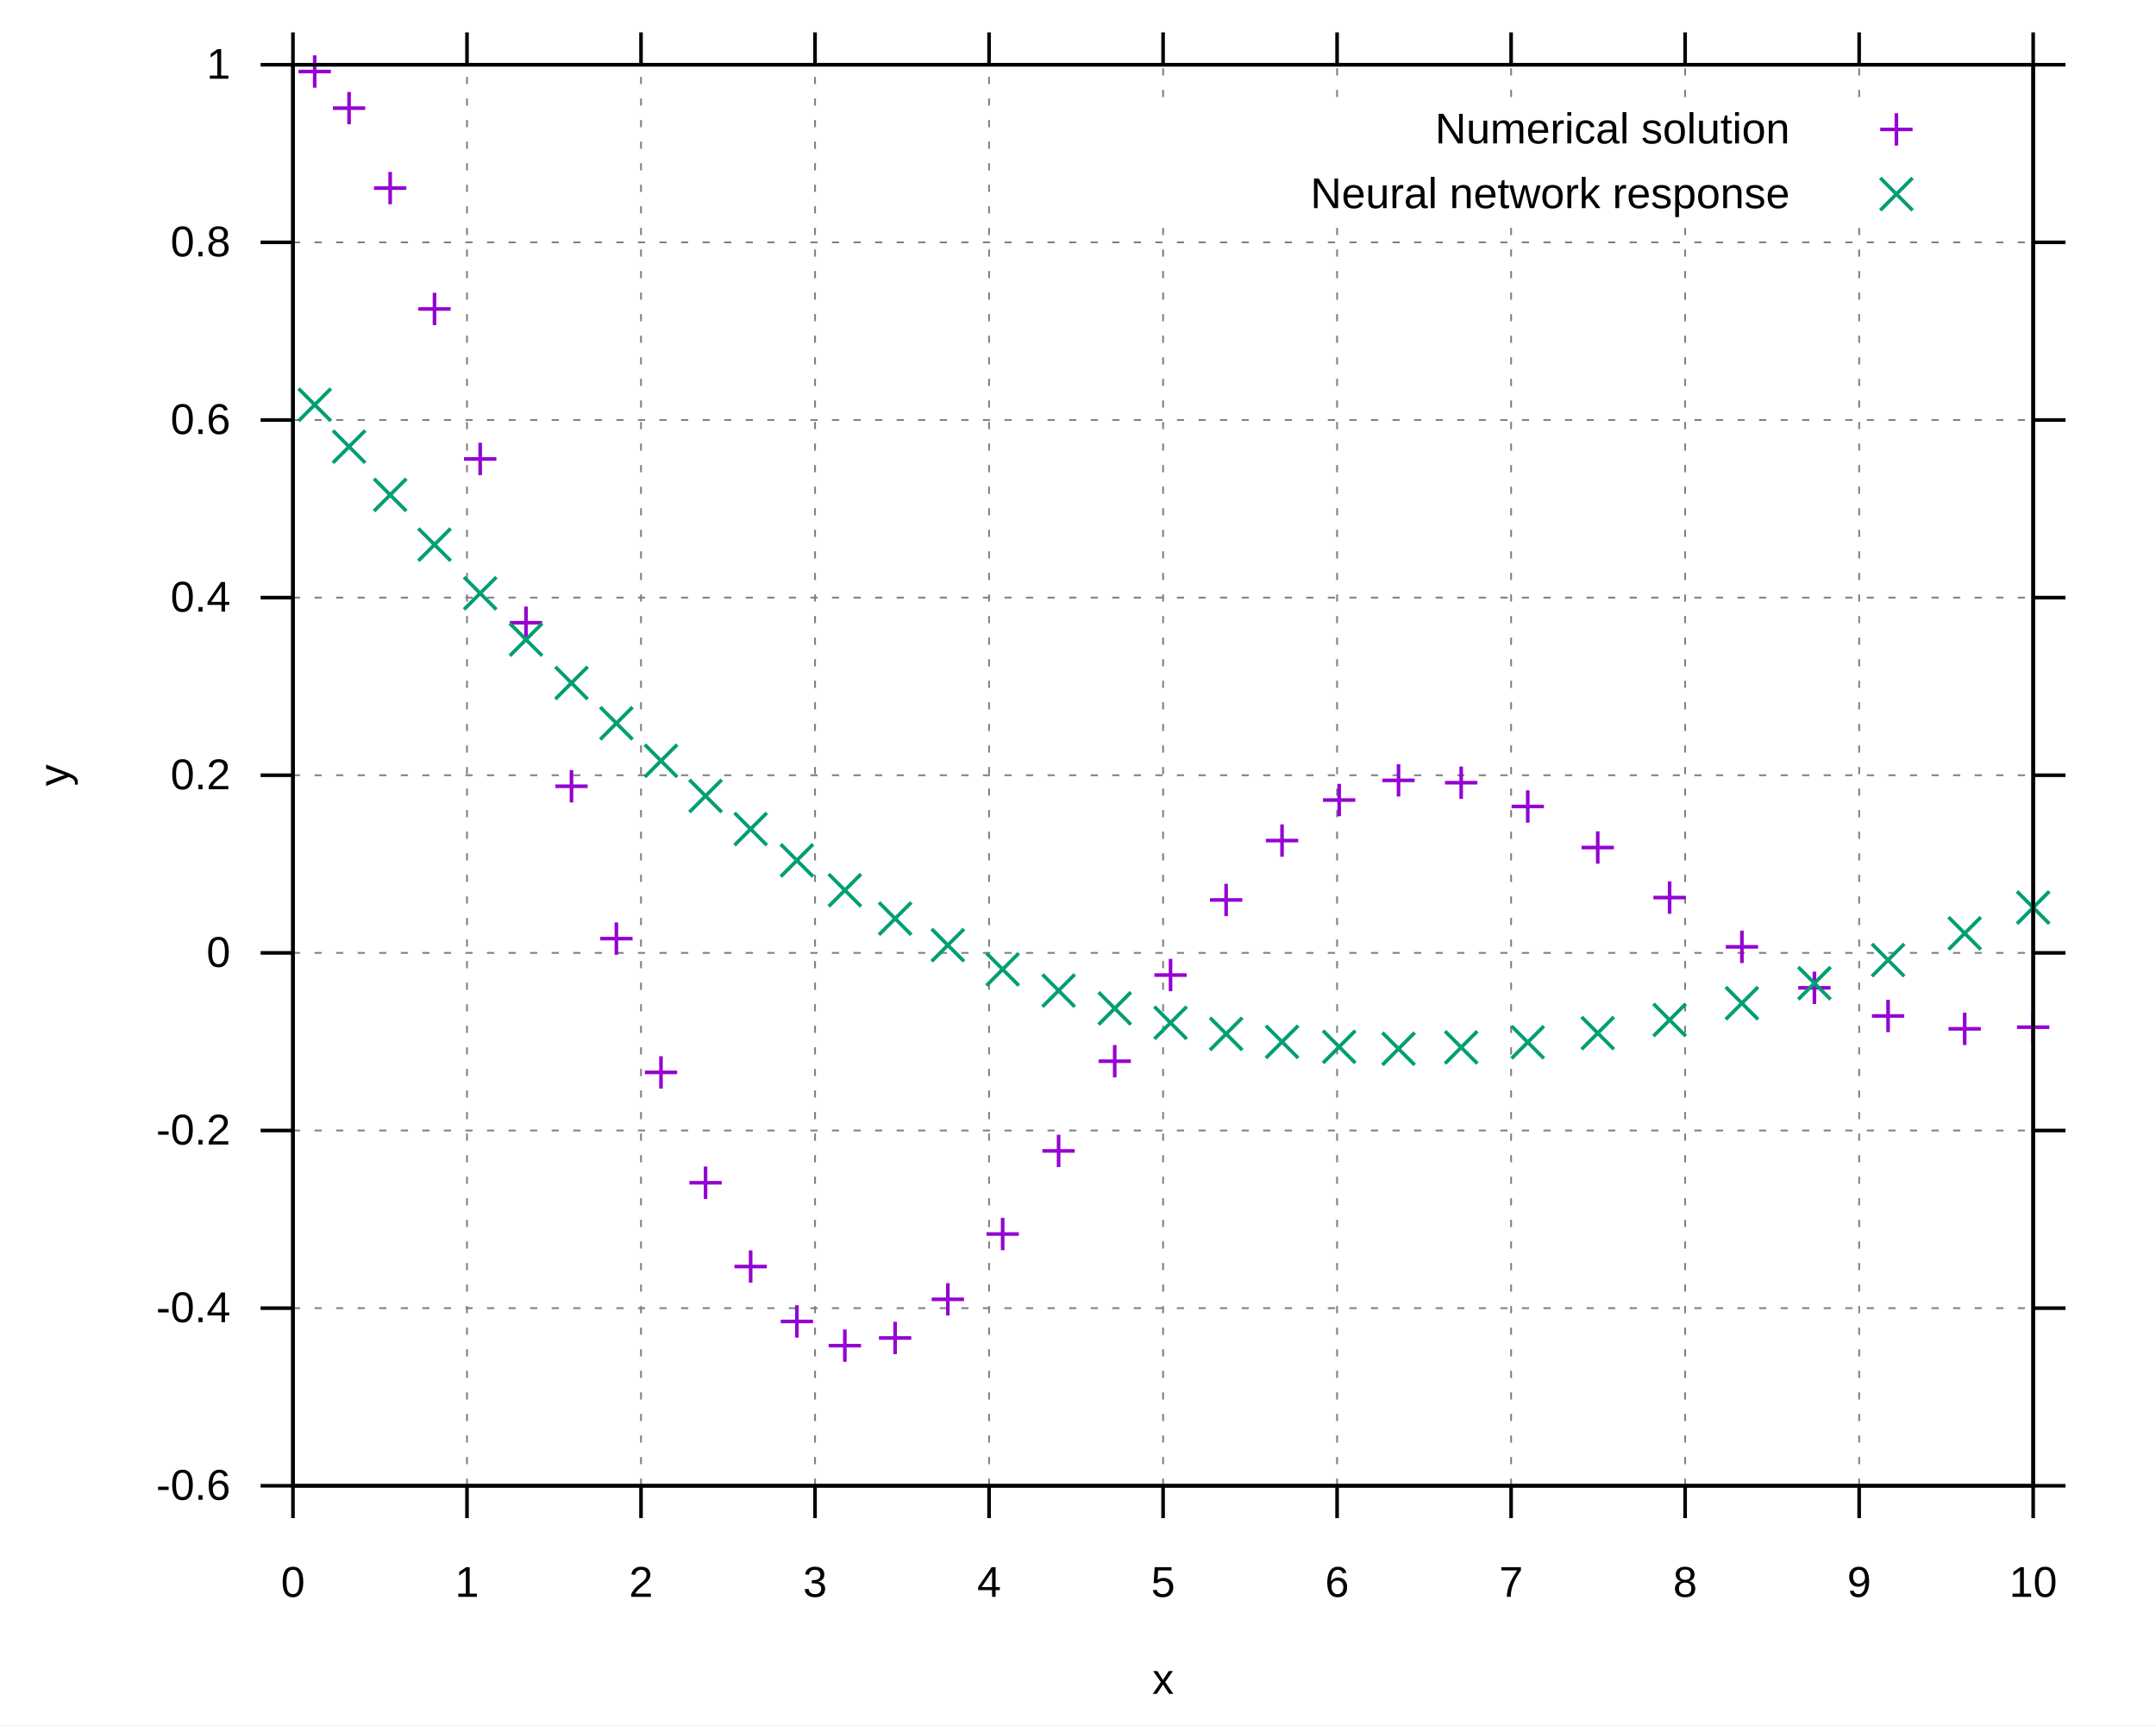
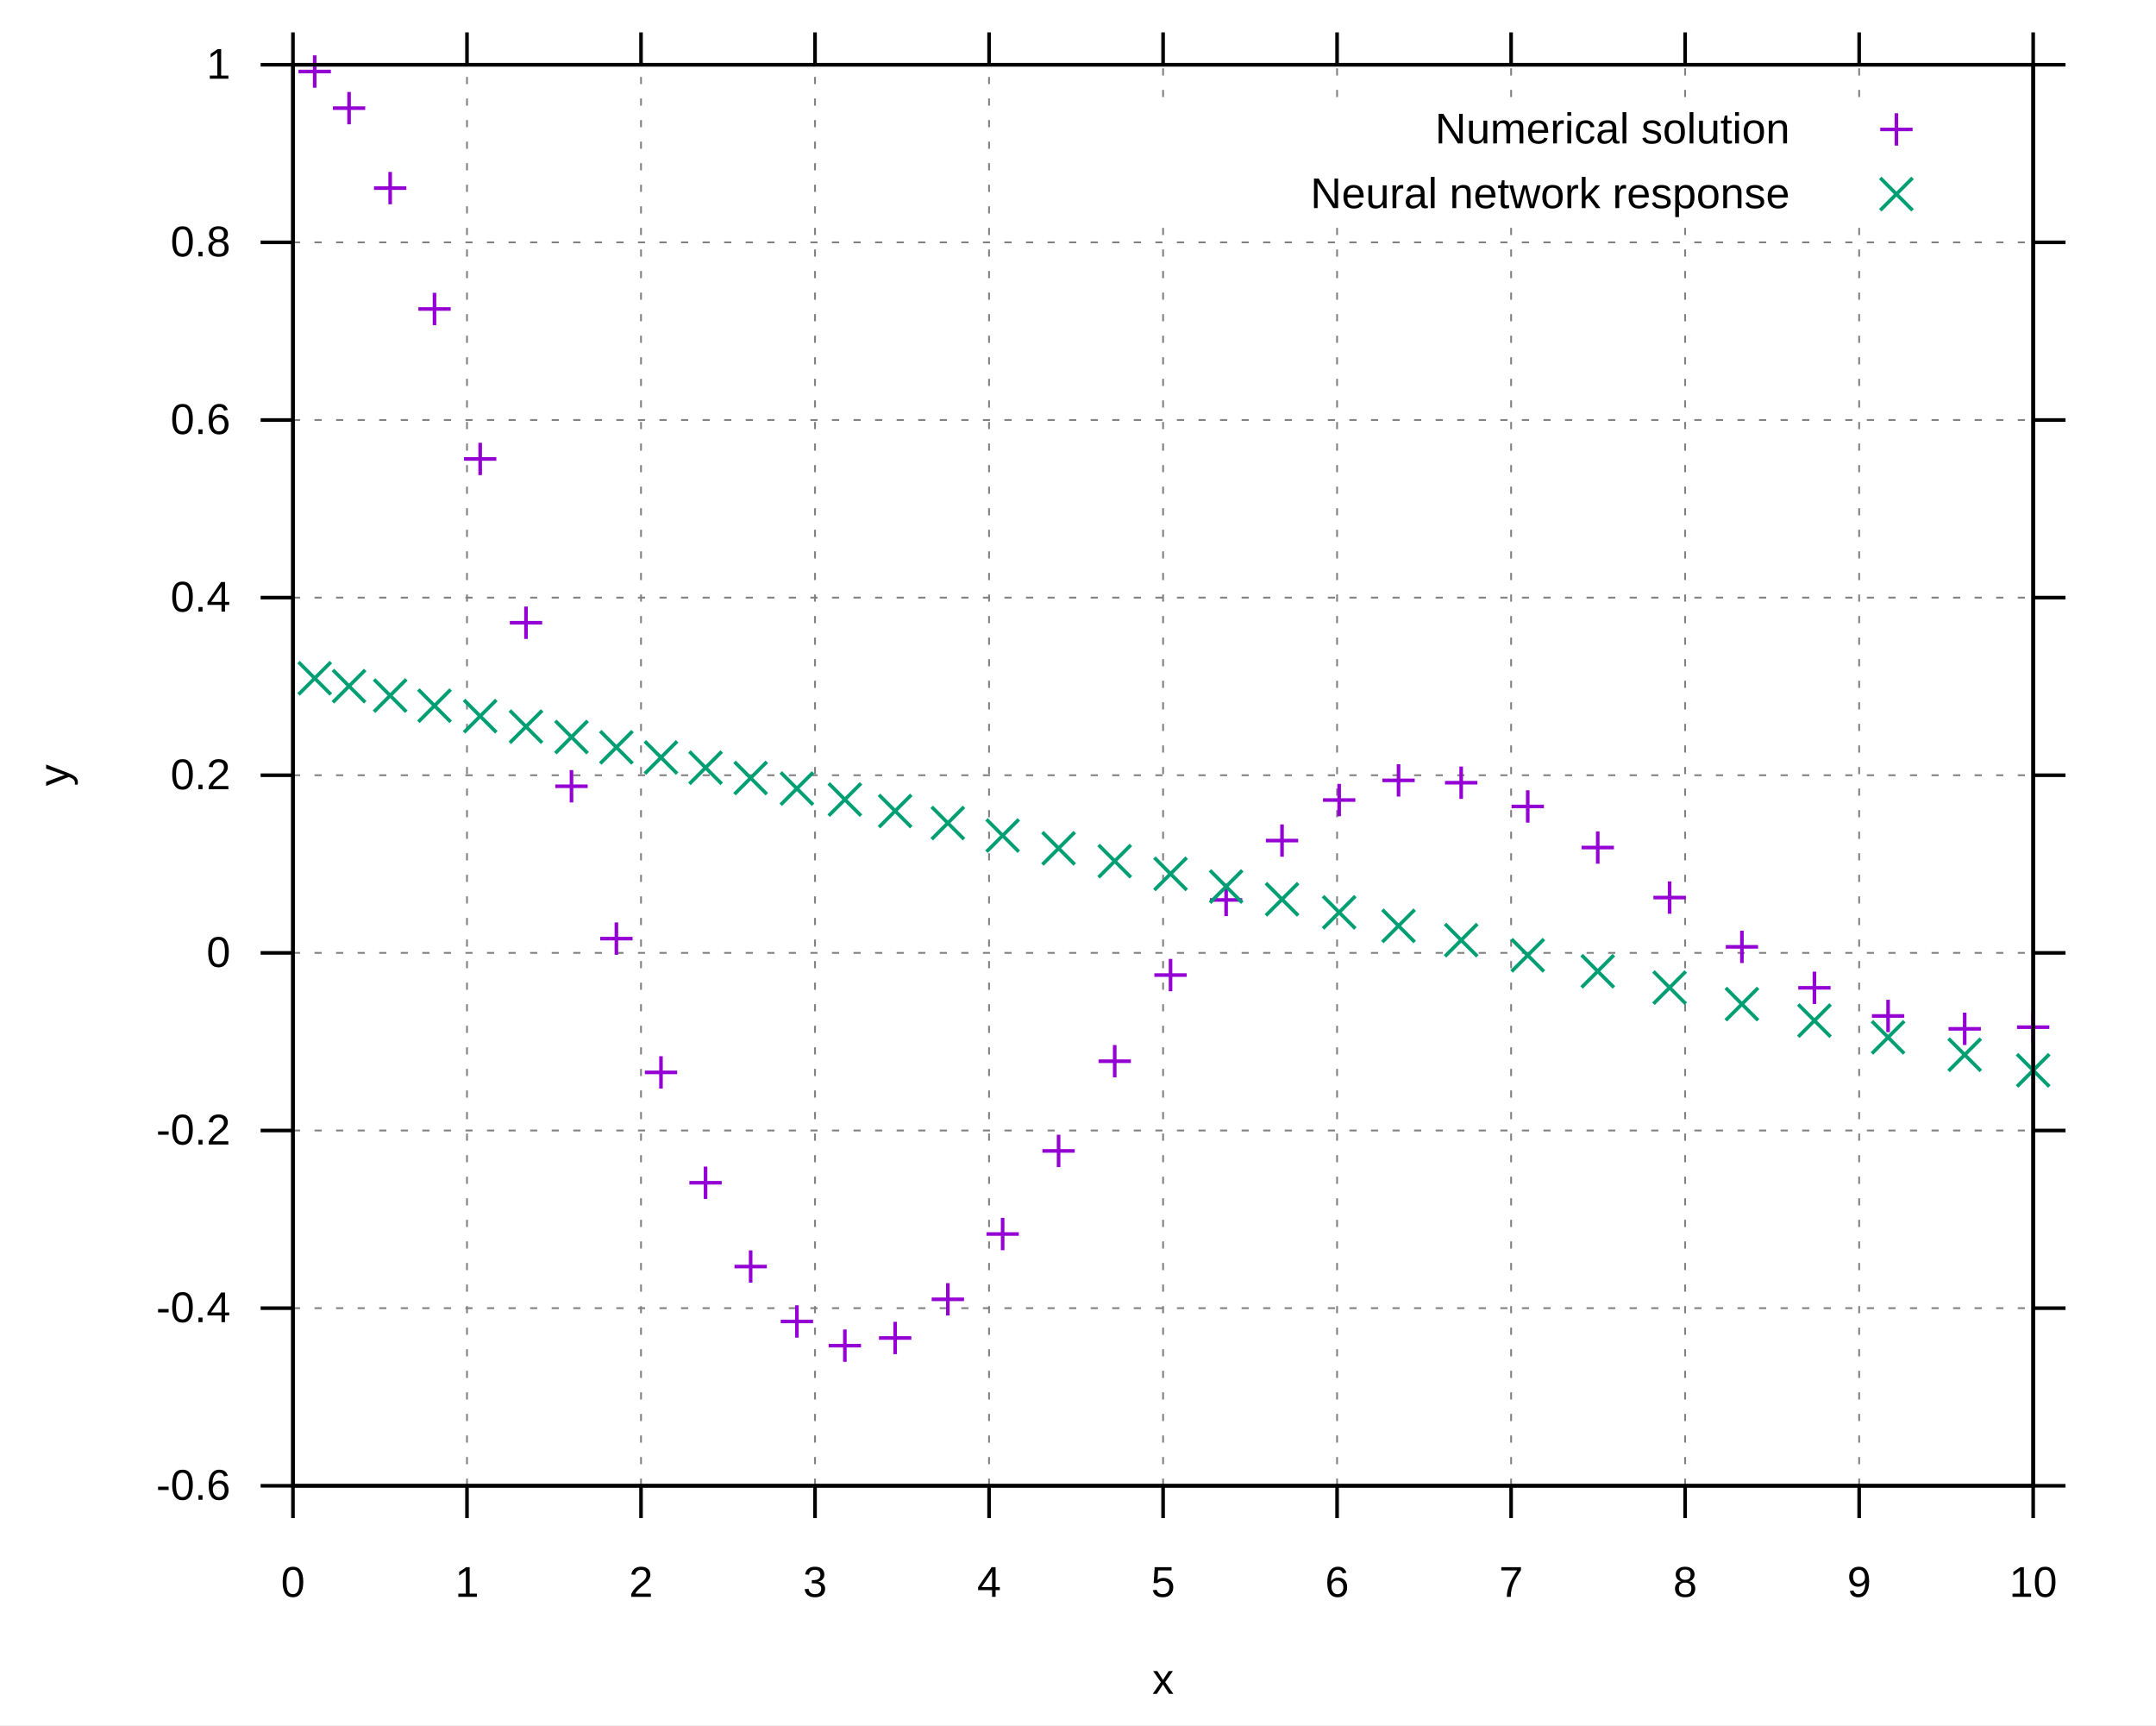
<svg xmlns="http://www.w3.org/2000/svg" xmlns:xlink="http://www.w3.org/1999/xlink" width="600" height="480" viewBox="0 0 600 480">
  <g id="gnuplot_canvas">
    <rect x="0" y="0" width="600" height="480" fill="#ffffff" />
    <defs>
      <circle id="gpDot" r="0.5" stroke-width="0.5" stroke="currentColor" />
      <path id="gpPt0" stroke-width="0.222" stroke="currentColor" d="M-1,0 h2 M0,-1 v2" />
      <path id="gpPt1" stroke-width="0.222" stroke="currentColor" d="M-1,-1 L1,1 M1,-1 L-1,1" />
      <path id="gpPt2" stroke-width="0.222" stroke="currentColor" d="M-1,0 L1,0 M0,-1 L0,1 M-1,-1 L1,1 M-1,1 L1,-1" />
      <rect id="gpPt3" stroke-width="0.222" stroke="currentColor" x="-1" y="-1" width="2" height="2" />
      <rect id="gpPt4" stroke-width="0.222" stroke="currentColor" fill="currentColor" x="-1" y="-1" width="2" height="2" />
      <circle id="gpPt5" stroke-width="0.222" stroke="currentColor" cx="0" cy="0" r="1" />
      <use xlink:href="#gpPt5" id="gpPt6" fill="currentColor" stroke="none" />
      <path id="gpPt7" stroke-width="0.222" stroke="currentColor" d="M0,-1.33 L-1.33,0.67 L1.33,0.67 z" />
      <use xlink:href="#gpPt7" id="gpPt8" fill="currentColor" stroke="none" />
      <use xlink:href="#gpPt7" id="gpPt9" stroke="currentColor" transform="rotate(180)" />
      <use xlink:href="#gpPt9" id="gpPt10" fill="currentColor" stroke="none" />
      <use xlink:href="#gpPt3" id="gpPt11" stroke="currentColor" transform="rotate(45)" />
      <use xlink:href="#gpPt11" id="gpPt12" fill="currentColor" stroke="none" />
      <path id="gpPt13" stroke-width="0.222" stroke="currentColor" d="M0,1.330 L1.265,0.411 L0.782,-1.067 L-0.782,-1.076 L-1.265,0.411 z" />
      <use xlink:href="#gpPt13" id="gpPt14" fill="currentColor" stroke="none" />
      <filter id="textbox" filterUnits="objectBoundingBox" x="0" y="0" height="1" width="1">
        <feFlood flood-color="#FFFFFF" flood-opacity="1" result="bgnd" />
        <feComposite in="SourceGraphic" in2="bgnd" operator="atop" />
      </filter>
      <filter id="greybox" filterUnits="objectBoundingBox" x="0" y="0" height="1" width="1">
        <feFlood flood-color="lightgrey" flood-opacity="1" result="grey" />
        <feComposite in="SourceGraphic" in2="grey" operator="atop" />
      </filter>
    </defs>
    <g fill="none" color="#FFFFFF" stroke="currentColor" stroke-width="1.00" stroke-linecap="butt" stroke-linejoin="miter">
</g>
    <g fill="none" color="black" stroke="currentColor" stroke-width="1.00" stroke-linecap="butt" stroke-linejoin="miter">
</g>
    <g fill="none" color="black" stroke="black" stroke-width="0.50" stroke-linecap="butt" stroke-linejoin="miter">
</g>
    <g fill="none" color="gray" stroke="currentColor" stroke-width="0.50" stroke-linecap="butt" stroke-linejoin="miter">
      <path stroke="gray" stroke-dasharray="2,4" class="gridline" d="M81.53,413.40 L565.82,413.40  " />
    </g>
    <g fill="none" color="gray" stroke="gray" stroke-width="1.00" stroke-linecap="butt" stroke-linejoin="miter">
</g>
    <g fill="none" color="black" stroke="currentColor" stroke-width="1.00" stroke-linecap="butt" stroke-linejoin="miter">
      <path stroke="black" d="M81.53,413.40 L72.53,413.40 M565.82,413.40 L574.82,413.40  " />
      <g transform="translate(64.14,417.30)" stroke="none" fill="black" font-family="Arial" font-size="12.00" text-anchor="end">
        <text>
          <tspan font-family="Arial">-0.6</tspan>
        </text>
      </g>
    </g>
    <g fill="none" color="black" stroke="currentColor" stroke-width="1.00" stroke-linecap="butt" stroke-linejoin="miter">
</g>
    <g fill="none" color="black" stroke="black" stroke-width="0.50" stroke-linecap="butt" stroke-linejoin="miter">
</g>
    <g fill="none" color="gray" stroke="currentColor" stroke-width="0.50" stroke-linecap="butt" stroke-linejoin="miter">
      <path stroke="gray" stroke-dasharray="2,4" class="gridline" d="M81.53,363.98 L565.82,363.98  " />
    </g>
    <g fill="none" color="gray" stroke="gray" stroke-width="1.00" stroke-linecap="butt" stroke-linejoin="miter">
</g>
    <g fill="none" color="black" stroke="currentColor" stroke-width="1.00" stroke-linecap="butt" stroke-linejoin="miter">
      <path stroke="black" d="M81.53,363.98 L72.53,363.98 M565.82,363.98 L574.82,363.98  " />
      <g transform="translate(64.14,367.88)" stroke="none" fill="black" font-family="Arial" font-size="12.00" text-anchor="end">
        <text>
          <tspan font-family="Arial">-0.4</tspan>
        </text>
      </g>
    </g>
    <g fill="none" color="black" stroke="currentColor" stroke-width="1.00" stroke-linecap="butt" stroke-linejoin="miter">
</g>
    <g fill="none" color="black" stroke="black" stroke-width="0.50" stroke-linecap="butt" stroke-linejoin="miter">
</g>
    <g fill="none" color="gray" stroke="currentColor" stroke-width="0.50" stroke-linecap="butt" stroke-linejoin="miter">
      <path stroke="gray" stroke-dasharray="2,4" class="gridline" d="M81.53,314.55 L565.82,314.55  " />
    </g>
    <g fill="none" color="gray" stroke="gray" stroke-width="1.00" stroke-linecap="butt" stroke-linejoin="miter">
</g>
    <g fill="none" color="black" stroke="currentColor" stroke-width="1.00" stroke-linecap="butt" stroke-linejoin="miter">
      <path stroke="black" d="M81.53,314.55 L72.53,314.55 M565.82,314.55 L574.82,314.55  " />
      <g transform="translate(64.14,318.45)" stroke="none" fill="black" font-family="Arial" font-size="12.00" text-anchor="end">
        <text>
          <tspan font-family="Arial">-0.2</tspan>
        </text>
      </g>
    </g>
    <g fill="none" color="black" stroke="currentColor" stroke-width="1.00" stroke-linecap="butt" stroke-linejoin="miter">
</g>
    <g fill="none" color="black" stroke="black" stroke-width="0.50" stroke-linecap="butt" stroke-linejoin="miter">
</g>
    <g fill="none" color="gray" stroke="currentColor" stroke-width="0.50" stroke-linecap="butt" stroke-linejoin="miter">
      <path stroke="gray" stroke-dasharray="2,4" class="gridline" d="M81.53,265.13 L565.82,265.13  " />
    </g>
    <g fill="none" color="gray" stroke="gray" stroke-width="1.00" stroke-linecap="butt" stroke-linejoin="miter">
</g>
    <g fill="none" color="black" stroke="currentColor" stroke-width="1.00" stroke-linecap="butt" stroke-linejoin="miter">
      <path stroke="black" d="M81.53,265.13 L72.53,265.13 M565.82,265.13 L574.82,265.13  " />
      <g transform="translate(64.14,269.03)" stroke="none" fill="black" font-family="Arial" font-size="12.00" text-anchor="end">
        <text>
          <tspan font-family="Arial"> 0</tspan>
        </text>
      </g>
    </g>
    <g fill="none" color="black" stroke="currentColor" stroke-width="1.00" stroke-linecap="butt" stroke-linejoin="miter">
</g>
    <g fill="none" color="black" stroke="black" stroke-width="0.50" stroke-linecap="butt" stroke-linejoin="miter">
</g>
    <g fill="none" color="gray" stroke="currentColor" stroke-width="0.50" stroke-linecap="butt" stroke-linejoin="miter">
      <path stroke="gray" stroke-dasharray="2,4" class="gridline" d="M81.53,215.70 L565.82,215.70  " />
    </g>
    <g fill="none" color="gray" stroke="gray" stroke-width="1.00" stroke-linecap="butt" stroke-linejoin="miter">
</g>
    <g fill="none" color="black" stroke="currentColor" stroke-width="1.00" stroke-linecap="butt" stroke-linejoin="miter">
      <path stroke="black" d="M81.53,215.70 L72.53,215.70 M565.82,215.70 L574.82,215.70  " />
      <g transform="translate(64.14,219.60)" stroke="none" fill="black" font-family="Arial" font-size="12.00" text-anchor="end">
        <text>
          <tspan font-family="Arial"> 0.2</tspan>
        </text>
      </g>
    </g>
    <g fill="none" color="black" stroke="currentColor" stroke-width="1.00" stroke-linecap="butt" stroke-linejoin="miter">
</g>
    <g fill="none" color="black" stroke="black" stroke-width="0.50" stroke-linecap="butt" stroke-linejoin="miter">
</g>
    <g fill="none" color="gray" stroke="currentColor" stroke-width="0.50" stroke-linecap="butt" stroke-linejoin="miter">
      <path stroke="gray" stroke-dasharray="2,4" class="gridline" d="M81.53,166.28 L565.82,166.28  " />
    </g>
    <g fill="none" color="gray" stroke="gray" stroke-width="1.00" stroke-linecap="butt" stroke-linejoin="miter">
</g>
    <g fill="none" color="black" stroke="currentColor" stroke-width="1.00" stroke-linecap="butt" stroke-linejoin="miter">
      <path stroke="black" d="M81.53,166.28 L72.53,166.28 M565.82,166.28 L574.82,166.28  " />
      <g transform="translate(64.14,170.18)" stroke="none" fill="black" font-family="Arial" font-size="12.00" text-anchor="end">
        <text>
          <tspan font-family="Arial"> 0.4</tspan>
        </text>
      </g>
    </g>
    <g fill="none" color="black" stroke="currentColor" stroke-width="1.00" stroke-linecap="butt" stroke-linejoin="miter">
</g>
    <g fill="none" color="black" stroke="black" stroke-width="0.50" stroke-linecap="butt" stroke-linejoin="miter">
</g>
    <g fill="none" color="gray" stroke="currentColor" stroke-width="0.50" stroke-linecap="butt" stroke-linejoin="miter">
      <path stroke="gray" stroke-dasharray="2,4" class="gridline" d="M81.53,116.86 L565.82,116.86  " />
    </g>
    <g fill="none" color="gray" stroke="gray" stroke-width="1.00" stroke-linecap="butt" stroke-linejoin="miter">
</g>
    <g fill="none" color="black" stroke="currentColor" stroke-width="1.00" stroke-linecap="butt" stroke-linejoin="miter">
      <path stroke="black" d="M81.53,116.86 L72.53,116.86 M565.82,116.86 L574.82,116.86  " />
      <g transform="translate(64.14,120.76)" stroke="none" fill="black" font-family="Arial" font-size="12.00" text-anchor="end">
        <text>
          <tspan font-family="Arial"> 0.6</tspan>
        </text>
      </g>
    </g>
    <g fill="none" color="black" stroke="currentColor" stroke-width="1.00" stroke-linecap="butt" stroke-linejoin="miter">
</g>
    <g fill="none" color="black" stroke="black" stroke-width="0.50" stroke-linecap="butt" stroke-linejoin="miter">
</g>
    <g fill="none" color="gray" stroke="currentColor" stroke-width="0.50" stroke-linecap="butt" stroke-linejoin="miter">
      <path stroke="gray" stroke-dasharray="2,4" class="gridline" d="M81.53,67.43 L565.82,67.43  " />
    </g>
    <g fill="none" color="gray" stroke="gray" stroke-width="1.00" stroke-linecap="butt" stroke-linejoin="miter">
</g>
    <g fill="none" color="black" stroke="currentColor" stroke-width="1.00" stroke-linecap="butt" stroke-linejoin="miter">
      <path stroke="black" d="M81.53,67.43 L72.53,67.43 M565.82,67.43 L574.82,67.43  " />
      <g transform="translate(64.14,71.33)" stroke="none" fill="black" font-family="Arial" font-size="12.00" text-anchor="end">
        <text>
          <tspan font-family="Arial"> 0.8</tspan>
        </text>
      </g>
    </g>
    <g fill="none" color="black" stroke="currentColor" stroke-width="1.00" stroke-linecap="butt" stroke-linejoin="miter">
</g>
    <g fill="none" color="black" stroke="black" stroke-width="0.50" stroke-linecap="butt" stroke-linejoin="miter">
</g>
    <g fill="none" color="gray" stroke="currentColor" stroke-width="0.50" stroke-linecap="butt" stroke-linejoin="miter">
      <path stroke="gray" stroke-dasharray="2,4" class="gridline" d="M81.53,18.01 L565.82,18.01  " />
    </g>
    <g fill="none" color="gray" stroke="gray" stroke-width="1.00" stroke-linecap="butt" stroke-linejoin="miter">
</g>
    <g fill="none" color="black" stroke="currentColor" stroke-width="1.00" stroke-linecap="butt" stroke-linejoin="miter">
      <path stroke="black" d="M81.53,18.01 L72.53,18.01 M565.82,18.01 L574.82,18.01  " />
      <g transform="translate(64.14,21.91)" stroke="none" fill="black" font-family="Arial" font-size="12.00" text-anchor="end">
        <text>
          <tspan font-family="Arial"> 1</tspan>
        </text>
      </g>
    </g>
    <g fill="none" color="black" stroke="currentColor" stroke-width="1.00" stroke-linecap="butt" stroke-linejoin="miter">
</g>
    <g fill="none" color="black" stroke="black" stroke-width="0.50" stroke-linecap="butt" stroke-linejoin="miter">
</g>
    <g fill="none" color="gray" stroke="currentColor" stroke-width="0.50" stroke-linecap="butt" stroke-linejoin="miter">
      <path stroke="gray" stroke-dasharray="2,4" class="gridline" d="M81.53,413.40 L81.53,18.01  " />
    </g>
    <g fill="none" color="gray" stroke="gray" stroke-width="1.00" stroke-linecap="butt" stroke-linejoin="miter">
</g>
    <g fill="none" color="black" stroke="currentColor" stroke-width="1.00" stroke-linecap="butt" stroke-linejoin="miter">
      <path stroke="black" d="M81.53,413.40 L81.53,422.40 M81.53,18.01 L81.53,9.01  " />
      <g transform="translate(81.53,444.30)" stroke="none" fill="black" font-family="Arial" font-size="12.00" text-anchor="middle">
        <text>
          <tspan font-family="Arial"> 0</tspan>
        </text>
      </g>
    </g>
    <g fill="none" color="black" stroke="currentColor" stroke-width="1.00" stroke-linecap="butt" stroke-linejoin="miter">
</g>
    <g fill="none" color="black" stroke="black" stroke-width="0.50" stroke-linecap="butt" stroke-linejoin="miter">
</g>
    <g fill="none" color="gray" stroke="currentColor" stroke-width="0.50" stroke-linecap="butt" stroke-linejoin="miter">
      <path stroke="gray" stroke-dasharray="2,4" class="gridline" d="M129.96,413.40 L129.96,18.01  " />
    </g>
    <g fill="none" color="gray" stroke="gray" stroke-width="1.00" stroke-linecap="butt" stroke-linejoin="miter">
</g>
    <g fill="none" color="black" stroke="currentColor" stroke-width="1.00" stroke-linecap="butt" stroke-linejoin="miter">
      <path stroke="black" d="M129.96,413.40 L129.96,422.40 M129.96,18.01 L129.96,9.01  " />
      <g transform="translate(129.96,444.30)" stroke="none" fill="black" font-family="Arial" font-size="12.00" text-anchor="middle">
        <text>
          <tspan font-family="Arial"> 1</tspan>
        </text>
      </g>
    </g>
    <g fill="none" color="black" stroke="currentColor" stroke-width="1.00" stroke-linecap="butt" stroke-linejoin="miter">
</g>
    <g fill="none" color="black" stroke="black" stroke-width="0.50" stroke-linecap="butt" stroke-linejoin="miter">
</g>
    <g fill="none" color="gray" stroke="currentColor" stroke-width="0.50" stroke-linecap="butt" stroke-linejoin="miter">
      <path stroke="gray" stroke-dasharray="2,4" class="gridline" d="M178.39,413.40 L178.39,18.01  " />
    </g>
    <g fill="none" color="gray" stroke="gray" stroke-width="1.00" stroke-linecap="butt" stroke-linejoin="miter">
</g>
    <g fill="none" color="black" stroke="currentColor" stroke-width="1.00" stroke-linecap="butt" stroke-linejoin="miter">
      <path stroke="black" d="M178.39,413.40 L178.39,422.40 M178.39,18.01 L178.39,9.01  " />
      <g transform="translate(178.39,444.30)" stroke="none" fill="black" font-family="Arial" font-size="12.00" text-anchor="middle">
        <text>
          <tspan font-family="Arial"> 2</tspan>
        </text>
      </g>
    </g>
    <g fill="none" color="black" stroke="currentColor" stroke-width="1.00" stroke-linecap="butt" stroke-linejoin="miter">
</g>
    <g fill="none" color="black" stroke="black" stroke-width="0.50" stroke-linecap="butt" stroke-linejoin="miter">
</g>
    <g fill="none" color="gray" stroke="currentColor" stroke-width="0.50" stroke-linecap="butt" stroke-linejoin="miter">
      <path stroke="gray" stroke-dasharray="2,4" class="gridline" d="M226.82,413.40 L226.82,18.01  " />
    </g>
    <g fill="none" color="gray" stroke="gray" stroke-width="1.00" stroke-linecap="butt" stroke-linejoin="miter">
</g>
    <g fill="none" color="black" stroke="currentColor" stroke-width="1.00" stroke-linecap="butt" stroke-linejoin="miter">
      <path stroke="black" d="M226.82,413.40 L226.82,422.40 M226.82,18.01 L226.82,9.01  " />
      <g transform="translate(226.82,444.30)" stroke="none" fill="black" font-family="Arial" font-size="12.00" text-anchor="middle">
        <text>
          <tspan font-family="Arial"> 3</tspan>
        </text>
      </g>
    </g>
    <g fill="none" color="black" stroke="currentColor" stroke-width="1.00" stroke-linecap="butt" stroke-linejoin="miter">
</g>
    <g fill="none" color="black" stroke="black" stroke-width="0.50" stroke-linecap="butt" stroke-linejoin="miter">
</g>
    <g fill="none" color="gray" stroke="currentColor" stroke-width="0.50" stroke-linecap="butt" stroke-linejoin="miter">
      <path stroke="gray" stroke-dasharray="2,4" class="gridline" d="M275.25,413.40 L275.25,18.01  " />
    </g>
    <g fill="none" color="gray" stroke="gray" stroke-width="1.00" stroke-linecap="butt" stroke-linejoin="miter">
</g>
    <g fill="none" color="black" stroke="currentColor" stroke-width="1.00" stroke-linecap="butt" stroke-linejoin="miter">
      <path stroke="black" d="M275.25,413.40 L275.25,422.40 M275.25,18.01 L275.25,9.01  " />
      <g transform="translate(275.25,444.30)" stroke="none" fill="black" font-family="Arial" font-size="12.00" text-anchor="middle">
        <text>
          <tspan font-family="Arial"> 4</tspan>
        </text>
      </g>
    </g>
    <g fill="none" color="black" stroke="currentColor" stroke-width="1.00" stroke-linecap="butt" stroke-linejoin="miter">
</g>
    <g fill="none" color="black" stroke="black" stroke-width="0.50" stroke-linecap="butt" stroke-linejoin="miter">
</g>
    <g fill="none" color="gray" stroke="currentColor" stroke-width="0.50" stroke-linecap="butt" stroke-linejoin="miter">
      <path stroke="gray" stroke-dasharray="2,4" class="gridline" d="M323.68,413.40 L323.68,63.01 M323.68,27.01 L323.68,18.01  " />
    </g>
    <g fill="none" color="gray" stroke="gray" stroke-width="1.00" stroke-linecap="butt" stroke-linejoin="miter">
</g>
    <g fill="none" color="black" stroke="currentColor" stroke-width="1.00" stroke-linecap="butt" stroke-linejoin="miter">
      <path stroke="black" d="M323.68,413.40 L323.68,422.40 M323.68,18.01 L323.68,9.01  " />
      <g transform="translate(323.68,444.30)" stroke="none" fill="black" font-family="Arial" font-size="12.00" text-anchor="middle">
        <text>
          <tspan font-family="Arial"> 5</tspan>
        </text>
      </g>
    </g>
    <g fill="none" color="black" stroke="currentColor" stroke-width="1.00" stroke-linecap="butt" stroke-linejoin="miter">
</g>
    <g fill="none" color="black" stroke="black" stroke-width="0.50" stroke-linecap="butt" stroke-linejoin="miter">
</g>
    <g fill="none" color="gray" stroke="currentColor" stroke-width="0.50" stroke-linecap="butt" stroke-linejoin="miter">
      <path stroke="gray" stroke-dasharray="2,4" class="gridline" d="M372.10,413.40 L372.10,63.01 M372.10,27.01 L372.10,18.01  " />
    </g>
    <g fill="none" color="gray" stroke="gray" stroke-width="1.00" stroke-linecap="butt" stroke-linejoin="miter">
</g>
    <g fill="none" color="black" stroke="currentColor" stroke-width="1.00" stroke-linecap="butt" stroke-linejoin="miter">
      <path stroke="black" d="M372.10,413.40 L372.10,422.40 M372.10,18.01 L372.10,9.01  " />
      <g transform="translate(372.10,444.30)" stroke="none" fill="black" font-family="Arial" font-size="12.00" text-anchor="middle">
        <text>
          <tspan font-family="Arial"> 6</tspan>
        </text>
      </g>
    </g>
    <g fill="none" color="black" stroke="currentColor" stroke-width="1.00" stroke-linecap="butt" stroke-linejoin="miter">
</g>
    <g fill="none" color="black" stroke="black" stroke-width="0.50" stroke-linecap="butt" stroke-linejoin="miter">
</g>
    <g fill="none" color="gray" stroke="currentColor" stroke-width="0.50" stroke-linecap="butt" stroke-linejoin="miter">
      <path stroke="gray" stroke-dasharray="2,4" class="gridline" d="M420.53,413.40 L420.53,63.01 M420.53,27.01 L420.53,18.01  " />
    </g>
    <g fill="none" color="gray" stroke="gray" stroke-width="1.00" stroke-linecap="butt" stroke-linejoin="miter">
</g>
    <g fill="none" color="black" stroke="currentColor" stroke-width="1.00" stroke-linecap="butt" stroke-linejoin="miter">
      <path stroke="black" d="M420.53,413.40 L420.53,422.40 M420.53,18.01 L420.53,9.01  " />
      <g transform="translate(420.53,444.30)" stroke="none" fill="black" font-family="Arial" font-size="12.00" text-anchor="middle">
        <text>
          <tspan font-family="Arial"> 7</tspan>
        </text>
      </g>
    </g>
    <g fill="none" color="black" stroke="currentColor" stroke-width="1.00" stroke-linecap="butt" stroke-linejoin="miter">
</g>
    <g fill="none" color="black" stroke="black" stroke-width="0.50" stroke-linecap="butt" stroke-linejoin="miter">
</g>
    <g fill="none" color="gray" stroke="currentColor" stroke-width="0.50" stroke-linecap="butt" stroke-linejoin="miter">
      <path stroke="gray" stroke-dasharray="2,4" class="gridline" d="M468.96,413.40 L468.96,63.01 M468.96,27.01 L468.96,18.01  " />
    </g>
    <g fill="none" color="gray" stroke="gray" stroke-width="1.00" stroke-linecap="butt" stroke-linejoin="miter">
</g>
    <g fill="none" color="black" stroke="currentColor" stroke-width="1.00" stroke-linecap="butt" stroke-linejoin="miter">
      <path stroke="black" d="M468.96,413.40 L468.96,422.40 M468.96,18.01 L468.96,9.01  " />
      <g transform="translate(468.96,444.30)" stroke="none" fill="black" font-family="Arial" font-size="12.00" text-anchor="middle">
        <text>
          <tspan font-family="Arial"> 8</tspan>
        </text>
      </g>
    </g>
    <g fill="none" color="black" stroke="currentColor" stroke-width="1.00" stroke-linecap="butt" stroke-linejoin="miter">
</g>
    <g fill="none" color="black" stroke="black" stroke-width="0.50" stroke-linecap="butt" stroke-linejoin="miter">
</g>
    <g fill="none" color="gray" stroke="currentColor" stroke-width="0.50" stroke-linecap="butt" stroke-linejoin="miter">
      <path stroke="gray" stroke-dasharray="2,4" class="gridline" d="M517.39,413.40 L517.39,63.01 M517.39,27.01 L517.39,18.01  " />
    </g>
    <g fill="none" color="gray" stroke="gray" stroke-width="1.00" stroke-linecap="butt" stroke-linejoin="miter">
</g>
    <g fill="none" color="black" stroke="currentColor" stroke-width="1.00" stroke-linecap="butt" stroke-linejoin="miter">
      <path stroke="black" d="M517.39,413.40 L517.39,422.40 M517.39,18.01 L517.39,9.01  " />
      <g transform="translate(517.39,444.30)" stroke="none" fill="black" font-family="Arial" font-size="12.00" text-anchor="middle">
        <text>
          <tspan font-family="Arial"> 9</tspan>
        </text>
      </g>
    </g>
    <g fill="none" color="black" stroke="currentColor" stroke-width="1.00" stroke-linecap="butt" stroke-linejoin="miter">
</g>
    <g fill="none" color="black" stroke="black" stroke-width="0.50" stroke-linecap="butt" stroke-linejoin="miter">
</g>
    <g fill="none" color="gray" stroke="currentColor" stroke-width="0.50" stroke-linecap="butt" stroke-linejoin="miter">
      <path stroke="gray" stroke-dasharray="2,4" class="gridline" d="M565.82,413.40 L565.82,18.01  " />
    </g>
    <g fill="none" color="gray" stroke="gray" stroke-width="1.00" stroke-linecap="butt" stroke-linejoin="miter">
</g>
    <g fill="none" color="black" stroke="currentColor" stroke-width="1.00" stroke-linecap="butt" stroke-linejoin="miter">
      <path stroke="black" d="M565.82,413.40 L565.82,422.40 M565.82,18.01 L565.82,9.01  " />
      <g transform="translate(565.82,444.30)" stroke="none" fill="black" font-family="Arial" font-size="12.00" text-anchor="middle">
        <text>
          <tspan font-family="Arial"> 10</tspan>
        </text>
      </g>
    </g>
    <g fill="none" color="black" stroke="currentColor" stroke-width="1.00" stroke-linecap="butt" stroke-linejoin="miter">
</g>
    <g fill="none" color="black" stroke="currentColor" stroke-width="1.00" stroke-linecap="butt" stroke-linejoin="miter">
      <path stroke="black" d="M81.53,18.01 L81.53,413.40 L565.82,413.40 L565.82,18.01 L81.53,18.01 Z  " />
    </g>
    <g fill="none" color="black" stroke="currentColor" stroke-width="1.00" stroke-linecap="butt" stroke-linejoin="miter">
</g>
    <g id="gnuplot_plot_1">
      <g fill="none" color="black" stroke="currentColor" stroke-width="1.00" stroke-linecap="butt" stroke-linejoin="miter">
        <g transform="translate(498.09,39.91)" stroke="none" fill="black" font-family="Arial" font-size="12.00" text-anchor="end">
          <text>
            <tspan font-family="Arial">Numerical solution</tspan>
          </text>
        </g>
      </g>
      <g fill="none" color="black" stroke="currentColor" stroke-width="1.00" stroke-linecap="butt" stroke-linejoin="miter">
        <use xlink:href="#gpPt0" transform="translate(87.58,19.90) scale(4.50)" color="rgb(148,   0, 211)" />
        <use xlink:href="#gpPt0" transform="translate(97.14,30.09) scale(4.50)" color="rgb(148,   0, 211)" />
        <use xlink:href="#gpPt0" transform="translate(108.58,52.34) scale(4.50)" color="rgb(148,   0, 211)" />
        <use xlink:href="#gpPt0" transform="translate(120.92,85.97) scale(4.50)" color="rgb(148,   0, 211)" />
        <use xlink:href="#gpPt0" transform="translate(133.63,127.70) scale(4.50)" color="rgb(148,   0, 211)" />
        <use xlink:href="#gpPt0" transform="translate(146.38,173.27) scale(4.50)" color="rgb(148,   0, 211)" />
        <use xlink:href="#gpPt0" transform="translate(159.04,218.77) scale(4.50)" color="rgb(148,   0, 211)" />
        <use xlink:href="#gpPt0" transform="translate(171.54,261.16) scale(4.50)" color="rgb(148,   0, 211)" />
        <use xlink:href="#gpPt0" transform="translate(183.95,298.38) scale(4.50)" color="rgb(148,   0, 211)" />
        <use xlink:href="#gpPt0" transform="translate(196.35,329.09) scale(4.50)" color="rgb(148,   0, 211)" />
        <use xlink:href="#gpPt0" transform="translate(208.90,352.40) scale(4.50)" color="rgb(148,   0, 211)" />
        <use xlink:href="#gpPt0" transform="translate(221.77,367.68) scale(4.50)" color="rgb(148,   0, 211)" />
        <use xlink:href="#gpPt0" transform="translate(235.12,374.41) scale(4.50)" color="rgb(148,   0, 211)" />
        <use xlink:href="#gpPt0" transform="translate(249.11,372.28) scale(4.50)" color="rgb(148,   0, 211)" />
        <use xlink:href="#gpPt0" transform="translate(263.78,361.52) scale(4.50)" color="rgb(148,   0, 211)" />
        <use xlink:href="#gpPt0" transform="translate(279.03,343.35) scale(4.50)" color="rgb(148,   0, 211)" />
        <use xlink:href="#gpPt0" transform="translate(294.60,320.23) scale(4.50)" color="rgb(148,   0, 211)" />
        <use xlink:href="#gpPt0" transform="translate(310.22,295.27) scale(4.50)" color="rgb(148,   0, 211)" />
        <use xlink:href="#gpPt0" transform="translate(325.75,271.30) scale(4.50)" color="rgb(148,   0, 211)" />
        <use xlink:href="#gpPt0" transform="translate(341.22,250.40) scale(4.50)" color="rgb(148,   0, 211)" />
        <use xlink:href="#gpPt0" transform="translate(356.78,233.88) scale(4.50)" color="rgb(148,   0, 211)" />
        <use xlink:href="#gpPt0" transform="translate(372.68,222.60) scale(4.50)" color="rgb(148,   0, 211)" />
        <use xlink:href="#gpPt0" transform="translate(389.20,217.13) scale(4.50)" color="rgb(148,   0, 211)" />
        <use xlink:href="#gpPt0" transform="translate(406.64,217.78) scale(4.50)" color="rgb(148,   0, 211)" />
        <use xlink:href="#gpPt0" transform="translate(425.16,224.39) scale(4.50)" color="rgb(148,   0, 211)" />
        <use xlink:href="#gpPt0" transform="translate(444.64,235.82) scale(4.50)" color="rgb(148,   0, 211)" />
        <use xlink:href="#gpPt0" transform="translate(464.64,249.74) scale(4.50)" color="rgb(148,   0, 211)" />
        <use xlink:href="#gpPt0" transform="translate(484.76,263.45) scale(4.50)" color="rgb(148,   0, 211)" />
        <use xlink:href="#gpPt0" transform="translate(504.94,274.85) scale(4.50)" color="rgb(148,   0, 211)" />
        <use xlink:href="#gpPt0" transform="translate(525.44,282.68) scale(4.50)" color="rgb(148,   0, 211)" />
        <use xlink:href="#gpPt0" transform="translate(546.76,286.26) scale(4.50)" color="rgb(148,   0, 211)" />
        <use xlink:href="#gpPt0" transform="translate(565.82,285.80) scale(4.50)" color="rgb(148,   0, 211)" />
        <use xlink:href="#gpPt0" transform="translate(527.76,36.01) scale(4.50)" color="rgb(148,   0, 211)" />
      </g>
    </g>
    <g id="gnuplot_plot_2">
      <g fill="none" color="black" stroke="currentColor" stroke-width="1.00" stroke-linecap="butt" stroke-linejoin="miter">
        <g transform="translate(498.09,57.91)" stroke="none" fill="black" font-family="Arial" font-size="12.00" text-anchor="end">
          <text>
            <tspan font-family="Arial">Neural network response</tspan>
          </text>
        </g>
      </g>
      <g fill="none" color="black" stroke="currentColor" stroke-width="1.00" stroke-linecap="butt" stroke-linejoin="miter">
-         <use xlink:href="#gpPt1" transform="translate(87.58,112.62) scale(4.50)" color="rgb(  0, 158, 115)" />
-         <use xlink:href="#gpPt1" transform="translate(97.14,124.28) scale(4.50)" color="rgb(  0, 158, 115)" />
-         <use xlink:href="#gpPt1" transform="translate(108.58,137.70) scale(4.50)" color="rgb(  0, 158, 115)" />
-         <use xlink:href="#gpPt1" transform="translate(120.92,151.54) scale(4.50)" color="rgb(  0, 158, 115)" />
-         <use xlink:href="#gpPt1" transform="translate(133.63,165.08) scale(4.50)" color="rgb(  0, 158, 115)" />
-         <use xlink:href="#gpPt1" transform="translate(146.38,177.96) scale(4.50)" color="rgb(  0, 158, 115)" />
-         <use xlink:href="#gpPt1" transform="translate(159.04,190.02) scale(4.50)" color="rgb(  0, 158, 115)" />
-         <use xlink:href="#gpPt1" transform="translate(171.54,201.24) scale(4.50)" color="rgb(  0, 158, 115)" />
-         <use xlink:href="#gpPt1" transform="translate(183.95,211.69) scale(4.50)" color="rgb(  0, 158, 115)" />
-         <use xlink:href="#gpPt1" transform="translate(196.35,221.47) scale(4.50)" color="rgb(  0, 158, 115)" />
-         <use xlink:href="#gpPt1" transform="translate(208.90,230.67) scale(4.50)" color="rgb(  0, 158, 115)" />
-         <use xlink:href="#gpPt1" transform="translate(221.77,239.40) scale(4.50)" color="rgb(  0, 158, 115)" />
-         <use xlink:href="#gpPt1" transform="translate(235.12,247.70) scale(4.50)" color="rgb(  0, 158, 115)" />
-         <use xlink:href="#gpPt1" transform="translate(249.11,255.59) scale(4.50)" color="rgb(  0, 158, 115)" />
-         <use xlink:href="#gpPt1" transform="translate(263.78,262.98) scale(4.50)" color="rgb(  0, 158, 115)" />
-         <use xlink:href="#gpPt1" transform="translate(279.03,269.71) scale(4.50)" color="rgb(  0, 158, 115)" />
-         <use xlink:href="#gpPt1" transform="translate(294.60,275.62) scale(4.50)" color="rgb(  0, 158, 115)" />
-         <use xlink:href="#gpPt1" transform="translate(310.22,280.58) scale(4.50)" color="rgb(  0, 158, 115)" />
-         <use xlink:href="#gpPt1" transform="translate(325.75,284.58) scale(4.50)" color="rgb(  0, 158, 115)" />
-         <use xlink:href="#gpPt1" transform="translate(341.22,287.66) scale(4.50)" color="rgb(  0, 158, 115)" />
-         <use xlink:href="#gpPt1" transform="translate(356.78,289.88) scale(4.50)" color="rgb(  0, 158, 115)" />
-         <use xlink:href="#gpPt1" transform="translate(372.68,291.27) scale(4.50)" color="rgb(  0, 158, 115)" />
-         <use xlink:href="#gpPt1" transform="translate(389.20,291.81) scale(4.50)" color="rgb(  0, 158, 115)" />
-         <use xlink:href="#gpPt1" transform="translate(406.64,291.42) scale(4.50)" color="rgb(  0, 158, 115)" />
-         <use xlink:href="#gpPt1" transform="translate(425.16,290.00) scale(4.50)" color="rgb(  0, 158, 115)" />
-         <use xlink:href="#gpPt1" transform="translate(444.64,287.45) scale(4.50)" color="rgb(  0, 158, 115)" />
-         <use xlink:href="#gpPt1" transform="translate(464.64,283.79) scale(4.50)" color="rgb(  0, 158, 115)" />
-         <use xlink:href="#gpPt1" transform="translate(484.76,279.13) scale(4.50)" color="rgb(  0, 158, 115)" />
-         <use xlink:href="#gpPt1" transform="translate(504.94,273.57) scale(4.50)" color="rgb(  0, 158, 115)" />
-         <use xlink:href="#gpPt1" transform="translate(525.44,267.13) scale(4.50)" color="rgb(  0, 158, 115)" />
-         <use xlink:href="#gpPt1" transform="translate(546.76,259.69) scale(4.50)" color="rgb(  0, 158, 115)" />
-         <use xlink:href="#gpPt1" transform="translate(565.82,252.52) scale(4.50)" color="rgb(  0, 158, 115)" />
+         <use xlink:href="#gpPt1" transform="translate(87.58,188.72) scale(4.50)" color="rgb(  0, 158, 115)" />
+         <use xlink:href="#gpPt1" transform="translate(97.14,190.91) scale(4.50)" color="rgb(  0, 158, 115)" />
+         <use xlink:href="#gpPt1" transform="translate(108.58,193.53) scale(4.50)" color="rgb(  0, 158, 115)" />
+         <use xlink:href="#gpPt1" transform="translate(120.92,196.35) scale(4.50)" color="rgb(  0, 158, 115)" />
+         <use xlink:href="#gpPt1" transform="translate(133.63,199.26) scale(4.50)" color="rgb(  0, 158, 115)" />
+         <use xlink:href="#gpPt1" transform="translate(146.38,202.18) scale(4.50)" color="rgb(  0, 158, 115)" />
+         <use xlink:href="#gpPt1" transform="translate(159.04,205.07) scale(4.50)" color="rgb(  0, 158, 115)" />
+         <use xlink:href="#gpPt1" transform="translate(171.54,207.93) scale(4.50)" color="rgb(  0, 158, 115)" />
+         <use xlink:href="#gpPt1" transform="translate(183.95,210.76) scale(4.50)" color="rgb(  0, 158, 115)" />
+         <use xlink:href="#gpPt1" transform="translate(196.35,213.60) scale(4.50)" color="rgb(  0, 158, 115)" />
+         <use xlink:href="#gpPt1" transform="translate(208.90,216.47) scale(4.50)" color="rgb(  0, 158, 115)" />
+         <use xlink:href="#gpPt1" transform="translate(221.77,219.41) scale(4.50)" color="rgb(  0, 158, 115)" />
+         <use xlink:href="#gpPt1" transform="translate(235.12,222.46) scale(4.50)" color="rgb(  0, 158, 115)" />
+         <use xlink:href="#gpPt1" transform="translate(249.11,225.65) scale(4.50)" color="rgb(  0, 158, 115)" />
+         <use xlink:href="#gpPt1" transform="translate(263.78,229.00) scale(4.50)" color="rgb(  0, 158, 115)" />
+         <use xlink:href="#gpPt1" transform="translate(279.03,232.48) scale(4.50)" color="rgb(  0, 158, 115)" />
+         <use xlink:href="#gpPt1" transform="translate(294.60,236.04) scale(4.50)" color="rgb(  0, 158, 115)" />
+         <use xlink:href="#gpPt1" transform="translate(310.22,239.60) scale(4.50)" color="rgb(  0, 158, 115)" />
+         <use xlink:href="#gpPt1" transform="translate(325.75,243.14) scale(4.50)" color="rgb(  0, 158, 115)" />
+         <use xlink:href="#gpPt1" transform="translate(341.22,246.67) scale(4.50)" color="rgb(  0, 158, 115)" />
+         <use xlink:href="#gpPt1" transform="translate(356.78,250.22) scale(4.50)" color="rgb(  0, 158, 115)" />
+         <use xlink:href="#gpPt1" transform="translate(372.68,253.85) scale(4.50)" color="rgb(  0, 158, 115)" />
+         <use xlink:href="#gpPt1" transform="translate(389.20,257.61) scale(4.50)" color="rgb(  0, 158, 115)" />
+         <use xlink:href="#gpPt1" transform="translate(406.64,261.58) scale(4.50)" color="rgb(  0, 158, 115)" />
+         <use xlink:href="#gpPt1" transform="translate(425.16,265.80) scale(4.50)" color="rgb(  0, 158, 115)" />
+         <use xlink:href="#gpPt1" transform="translate(444.64,270.24) scale(4.50)" color="rgb(  0, 158, 115)" />
+         <use xlink:href="#gpPt1" transform="translate(464.64,274.79) scale(4.50)" color="rgb(  0, 158, 115)" />
+         <use xlink:href="#gpPt1" transform="translate(484.76,279.38) scale(4.50)" color="rgb(  0, 158, 115)" />
+         <use xlink:href="#gpPt1" transform="translate(504.94,283.97) scale(4.50)" color="rgb(  0, 158, 115)" />
+         <use xlink:href="#gpPt1" transform="translate(525.44,288.63) scale(4.50)" color="rgb(  0, 158, 115)" />
+         <use xlink:href="#gpPt1" transform="translate(546.76,293.48) scale(4.50)" color="rgb(  0, 158, 115)" />
+         <use xlink:href="#gpPt1" transform="translate(565.82,297.81) scale(4.50)" color="rgb(  0, 158, 115)" />
        <use xlink:href="#gpPt1" transform="translate(527.76,54.01) scale(4.50)" color="rgb(  0, 158, 115)" />
      </g>
    </g>
    <g fill="none" color="#FFFFFF" stroke="rgb(  0, 158, 115)" stroke-width="2.00" stroke-linecap="butt" stroke-linejoin="miter">
</g>
    <g fill="none" color="black" stroke="currentColor" stroke-width="2.00" stroke-linecap="butt" stroke-linejoin="miter">
</g>
    <g fill="none" color="black" stroke="black" stroke-width="1.00" stroke-linecap="butt" stroke-linejoin="miter">
</g>
    <g fill="none" color="black" stroke="currentColor" stroke-width="1.00" stroke-linecap="butt" stroke-linejoin="miter">
      <path stroke="black" d="M81.53,18.01 L81.53,413.40 L565.82,413.40 L565.82,18.01 L81.53,18.01 Z  " />
      <g transform="translate(19.18,215.71) rotate(270.00)" stroke="none" fill="black" font-family="Arial" font-size="12.00" text-anchor="middle">
        <text>
          <tspan font-family="Arial">y</tspan>
        </text>
      </g>
    </g>
    <g fill="none" color="black" stroke="currentColor" stroke-width="1.00" stroke-linecap="butt" stroke-linejoin="miter">
      <g transform="translate(323.67,471.30)" stroke="none" fill="black" font-family="Arial" font-size="12.00" text-anchor="middle">
        <text>
          <tspan font-family="Arial">x</tspan>
        </text>
      </g>
    </g>
    <g fill="none" color="black" stroke="currentColor" stroke-width="1.00" stroke-linecap="butt" stroke-linejoin="miter">
</g>
    <g fill="none" color="black" stroke="currentColor" stroke-width="1.00" stroke-linecap="butt" stroke-linejoin="miter">
</g>
  </g>
</svg>
